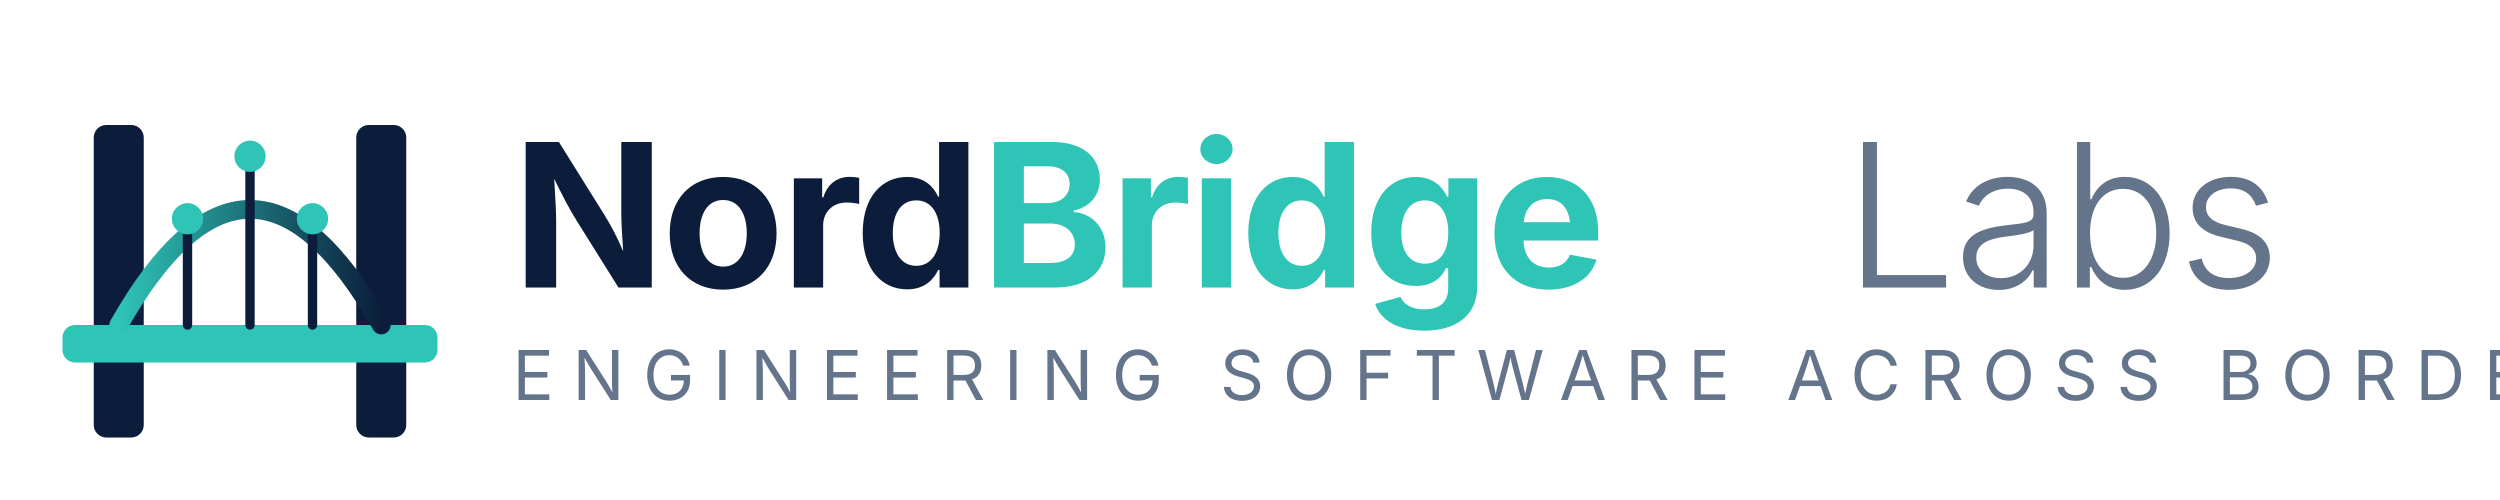
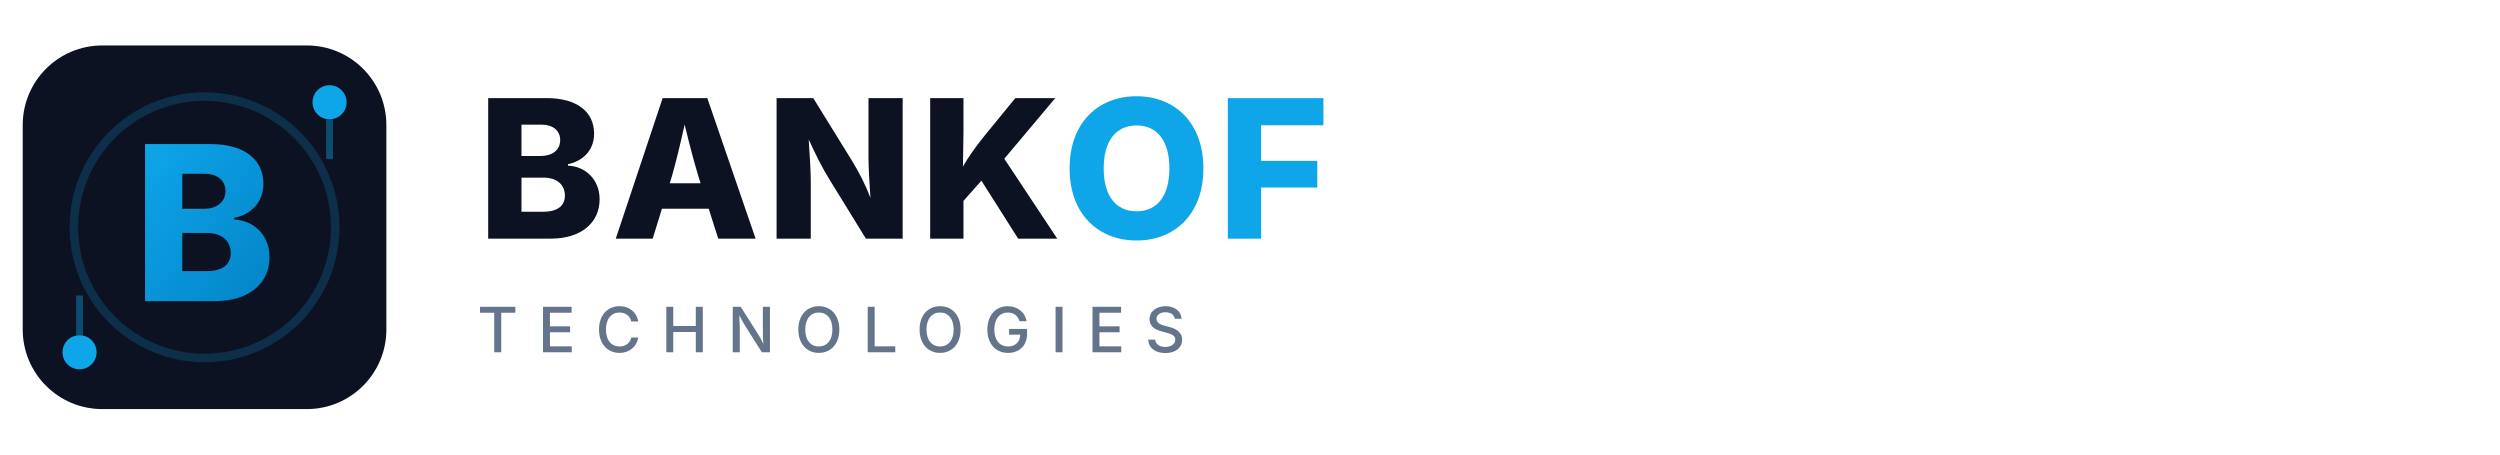
- <svg xmlns="http://www.w3.org/2000/svg" viewBox="0 0 400 80" width="400" height="80">
+ <svg xmlns="http://www.w3.org/2000/svg" viewBox="0 0 440 80" width="440" height="80">
  <defs>
-     <linearGradient id="bridgeGrad" x1="0%" y1="0%" x2="100%" y2="0%">
-       <stop offset="0%" style="stop-color:#2EC4B6;stop-opacity:1" />
-       <stop offset="100%" style="stop-color:#0B1D3A;stop-opacity:1" />
+     <linearGradient id="iconGrad" x1="0%" y1="0%" x2="100%" y2="100%">
+       <stop offset="0%" style="stop-color:#0EA5E9;stop-opacity:1" />
+       <stop offset="100%" style="stop-color:#0284C7;stop-opacity:1" />
+     </linearGradient>
+     <linearGradient id="goldLine" x1="0%" y1="0%" x2="0%" y2="100%">
+       <stop offset="0%" style="stop-color:#F59E0B;stop-opacity:0" />
+       <stop offset="30%" style="stop-color:#F59E0B;stop-opacity:0.8" />
+       <stop offset="70%" style="stop-color:#F59E0B;stop-opacity:0.8" />
+       <stop offset="100%" style="stop-color:#F59E0B;stop-opacity:0" />
    </linearGradient>
  </defs>
-   <g transform="translate(10, 10)">
-     <rect x="5" y="10" width="8" height="50" rx="2" fill="#0B1D3A" />
-     <rect x="47" y="10" width="8" height="50" rx="2" fill="#0B1D3A" />
-     <rect x="0" y="42" width="60" height="6" rx="2" fill="#2EC4B6" />
-     <path d="M9 42 Q30 5 51 42" stroke="url(#bridgeGrad)" stroke-width="3" fill="none" stroke-linecap="round" />
-     <line x1="20" y1="25" x2="20" y2="42" stroke="#0B1D3A" stroke-width="1.5" stroke-linecap="round" />
-     <line x1="30" y1="15" x2="30" y2="42" stroke="#0B1D3A" stroke-width="1.5" stroke-linecap="round" />
-     <line x1="40" y1="25" x2="40" y2="42" stroke="#0B1D3A" stroke-width="1.5" stroke-linecap="round" />
-     <circle cx="20" cy="25" r="2.5" fill="#2EC4B6" />
-     <circle cx="30" cy="15" r="2.5" fill="#2EC4B6" />
-     <circle cx="40" cy="25" r="2.5" fill="#2EC4B6" />
+   <g transform="translate(4, 8)">
+     <rect x="0" y="0" width="64" height="64" rx="14" fill="#0C1222" />
+     <circle cx="32" cy="32" r="23" fill="none" stroke="#0EA5E9" stroke-width="1.5" opacity="0.2" />
+     <text x="32" y="45" font-family="'Inter', 'Helvetica Neue', Arial, sans-serif" font-size="38" font-weight="800" fill="url(#iconGrad)" text-anchor="middle">B</text>
+     <line x1="26" y1="13" x2="26" y2="51" stroke="url(#goldLine)" stroke-width="1.5" />
+     <line x1="38" y1="13" x2="38" y2="51" stroke="url(#goldLine)" stroke-width="1.5" />
+     <circle cx="54" cy="10" r="3" fill="#0EA5E9" />
+     <line x1="54" y1="13" x2="54" y2="20" stroke="#0EA5E9" stroke-width="1.2" opacity="0.4" />
+     <circle cx="10" cy="54" r="3" fill="#0EA5E9" />
+     <line x1="10" y1="44" x2="10" y2="51" stroke="#0EA5E9" stroke-width="1.2" opacity="0.4" />
  </g>
-   <text x="82" y="46" font-family="'Inter', 'Segoe UI', system-ui, -apple-system, sans-serif" font-size="32" font-weight="700" fill="#0B1D3A" letter-spacing="-0.5">
-     Nord<tspan fill="#2EC4B6">Bridge</tspan>
+   <text x="84" y="42" font-family="'Inter', 'Helvetica Neue', Arial, sans-serif" font-size="34" font-weight="800" fill="#0C1222" letter-spacing="1">
+     BANK<tspan fill="#0EA5E9">OF</tspan>
  </text>
-   <text x="295" y="46" font-family="'Inter', 'Segoe UI', system-ui, -apple-system, sans-serif" font-size="32" font-weight="300" fill="#64748B" letter-spacing="-0.5">
-     Labs
-   </text>
-   <text x="82" y="64" font-family="'Inter', 'Segoe UI', system-ui, -apple-system, sans-serif" font-size="11" fill="#64748B" letter-spacing="3" text-transform="uppercase">
-     ENGINEERING SOFTWARE ACROSS BORDERS
+   <text x="84" y="62" font-family="'Inter', 'Helvetica Neue', Arial, sans-serif" font-size="11" font-weight="500" fill="#64748B" letter-spacing="3.5">
+     TECHNOLOGIES
  </text>
</svg>
